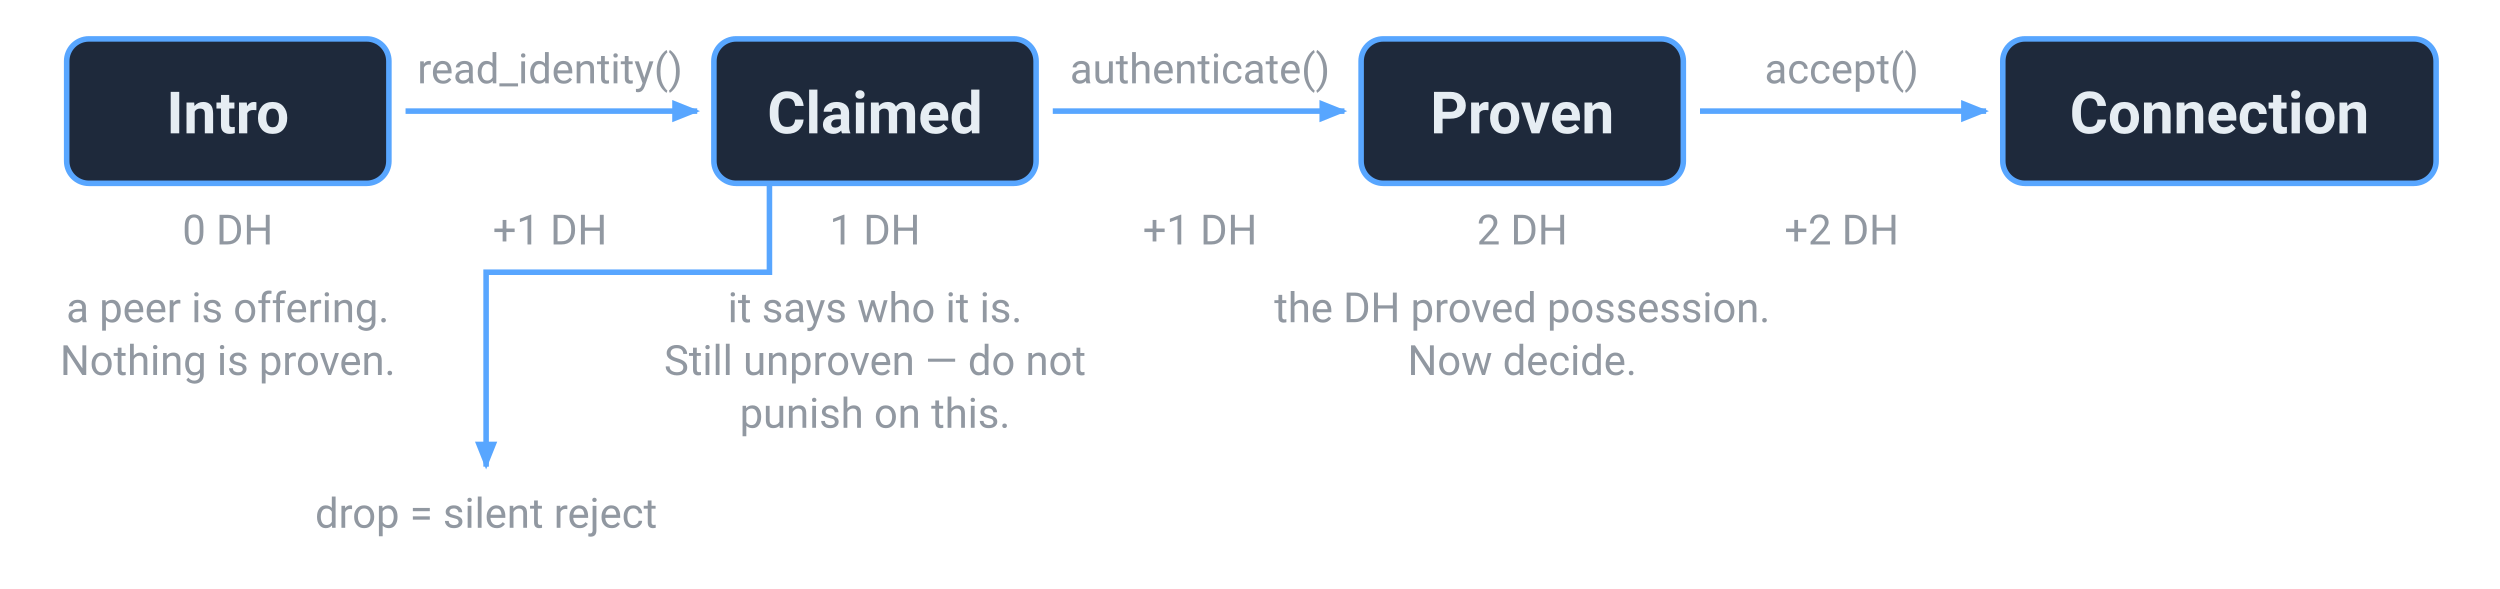
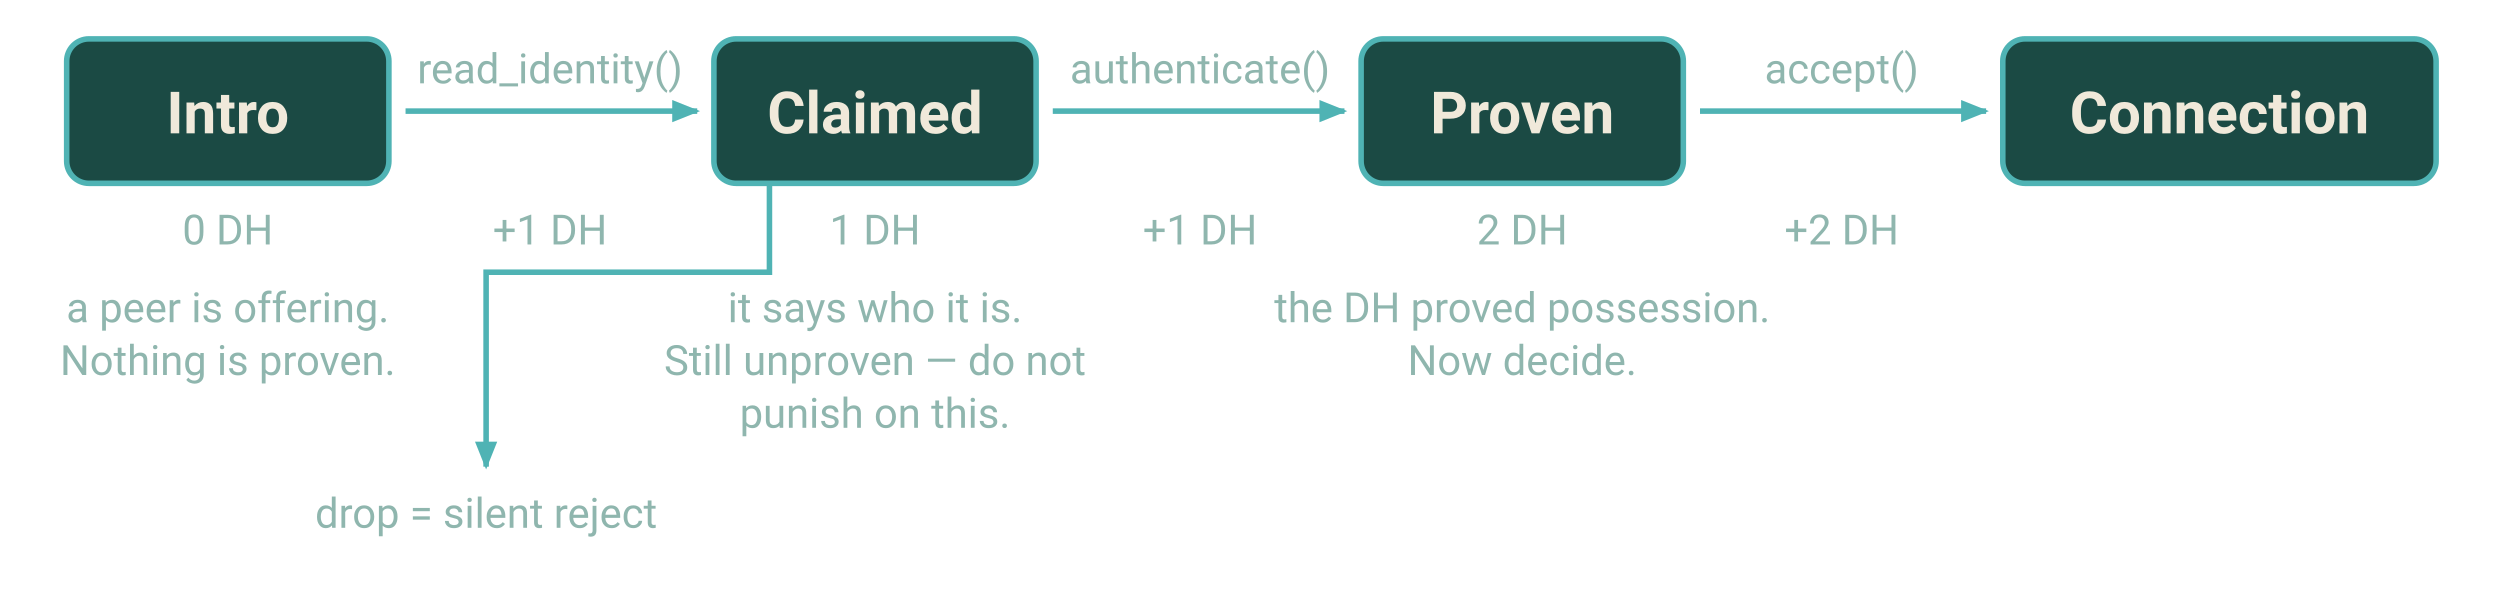
<svg xmlns="http://www.w3.org/2000/svg" width="900" height="212" viewBox="0 0 900 212" role="img" aria-label="The staged accept ladder: Intro, then read_identity() gives Claimed, then authenticate() gives Proven, then accept() gives a Connection; dropping a handle is a silent reject.">
  <defs>
    <marker id="ah" viewBox="0 0 10 8" refX="9" refY="4" markerWidth="10" markerHeight="8" markerUnits="userSpaceOnUse" orient="auto">
-       <path d="M0 0 L10 4 L0 8 Z" fill="#58a6ff" />
+       <path d="M0 0 L10 4 L0 8 Z" fill="#4FB3B4" />
    </marker>
    <marker id="ahr" viewBox="0 0 10 8" refX="1" refY="4" markerWidth="10" markerHeight="8" markerUnits="userSpaceOnUse" orient="auto">
-       <path d="M10 0 L0 4 L10 8 Z" fill="#58a6ff" />
+       <path d="M10 0 L0 4 L10 8 Z" fill="#4FB3B4" />
    </marker>
  </defs>
  <g font-family="system-ui, -apple-system, Segoe UI, Roboto, sans-serif">
-     <g fill="#1e293b" stroke="#58a6ff" stroke-width="2">
+     <g fill="#1B4A44" stroke="#4FB3B4" stroke-width="2">
      <rect x="24" y="14" width="116" height="52" rx="8" />
      <rect x="257" y="14" width="116" height="52" rx="8" />
      <rect x="490" y="14" width="116" height="52" rx="8" />
      <rect x="721" y="14" width="156" height="52" rx="8" />
    </g>
-     <g text-anchor="middle" font-size="21" font-weight="600" fill="#e6edf3">
+     <g text-anchor="middle" font-size="21" font-weight="600" fill="#F0E9DA">
      <text x="82" y="48">Intro</text>
      <text x="315" y="48">Claimed</text>
      <text x="548" y="48">Proven</text>
      <text x="799" y="48">Connection</text>
    </g>
-     <g stroke="#58a6ff" stroke-width="2" fill="none">
+     <g stroke="#4FB3B4" stroke-width="2" fill="none">
      <path d="M146 40 L251 40" marker-end="url(#ah)" />
      <path d="M379 40 L484 40" marker-end="url(#ah)" />
      <path d="M612 40 L715 40" marker-end="url(#ah)" />
      <path d="M277 66 L277 98 L175 98 L175 168" marker-end="url(#ah)" />
    </g>
-     <g text-anchor="middle" font-size="15" fill="#9198a1">
+     <g text-anchor="middle" font-size="15" fill="#8FB6AE">
      <text x="198" y="30">read_identity()</text>
      <text x="432" y="30">authenticate()</text>
      <text x="663" y="30">accept()</text>
    </g>
-     <g text-anchor="middle" font-size="15" fill="#9198a1">
+     <g text-anchor="middle" font-size="15" fill="#8FB6AE">
      <text x="82" y="88">0 DH</text>
      <text x="198" y="88">+1 DH</text>
      <text x="315" y="88">1 DH</text>
      <text x="432" y="88">+1 DH</text>
      <text x="548" y="88">2 DH</text>
      <text x="663" y="88">+2 DH</text>
    </g>
-     <g text-anchor="middle" font-size="15" fill="#9198a1">
+     <g text-anchor="middle" font-size="15" fill="#8FB6AE">
      <text x="82" y="116">a peer is offering.</text>
      <text x="82" y="135">Nothing is proven.</text>
      <text x="315" y="116">it says who it is.</text>
      <text x="315" y="135">Still unproven — do not</text>
      <text x="315" y="154">punish on this.</text>
      <text x="548" y="116">the DH proved possession.</text>
      <text x="548" y="135">Now decide.</text>
      <text x="175" y="190">drop = silent reject</text>
    </g>
  </g>
</svg>
